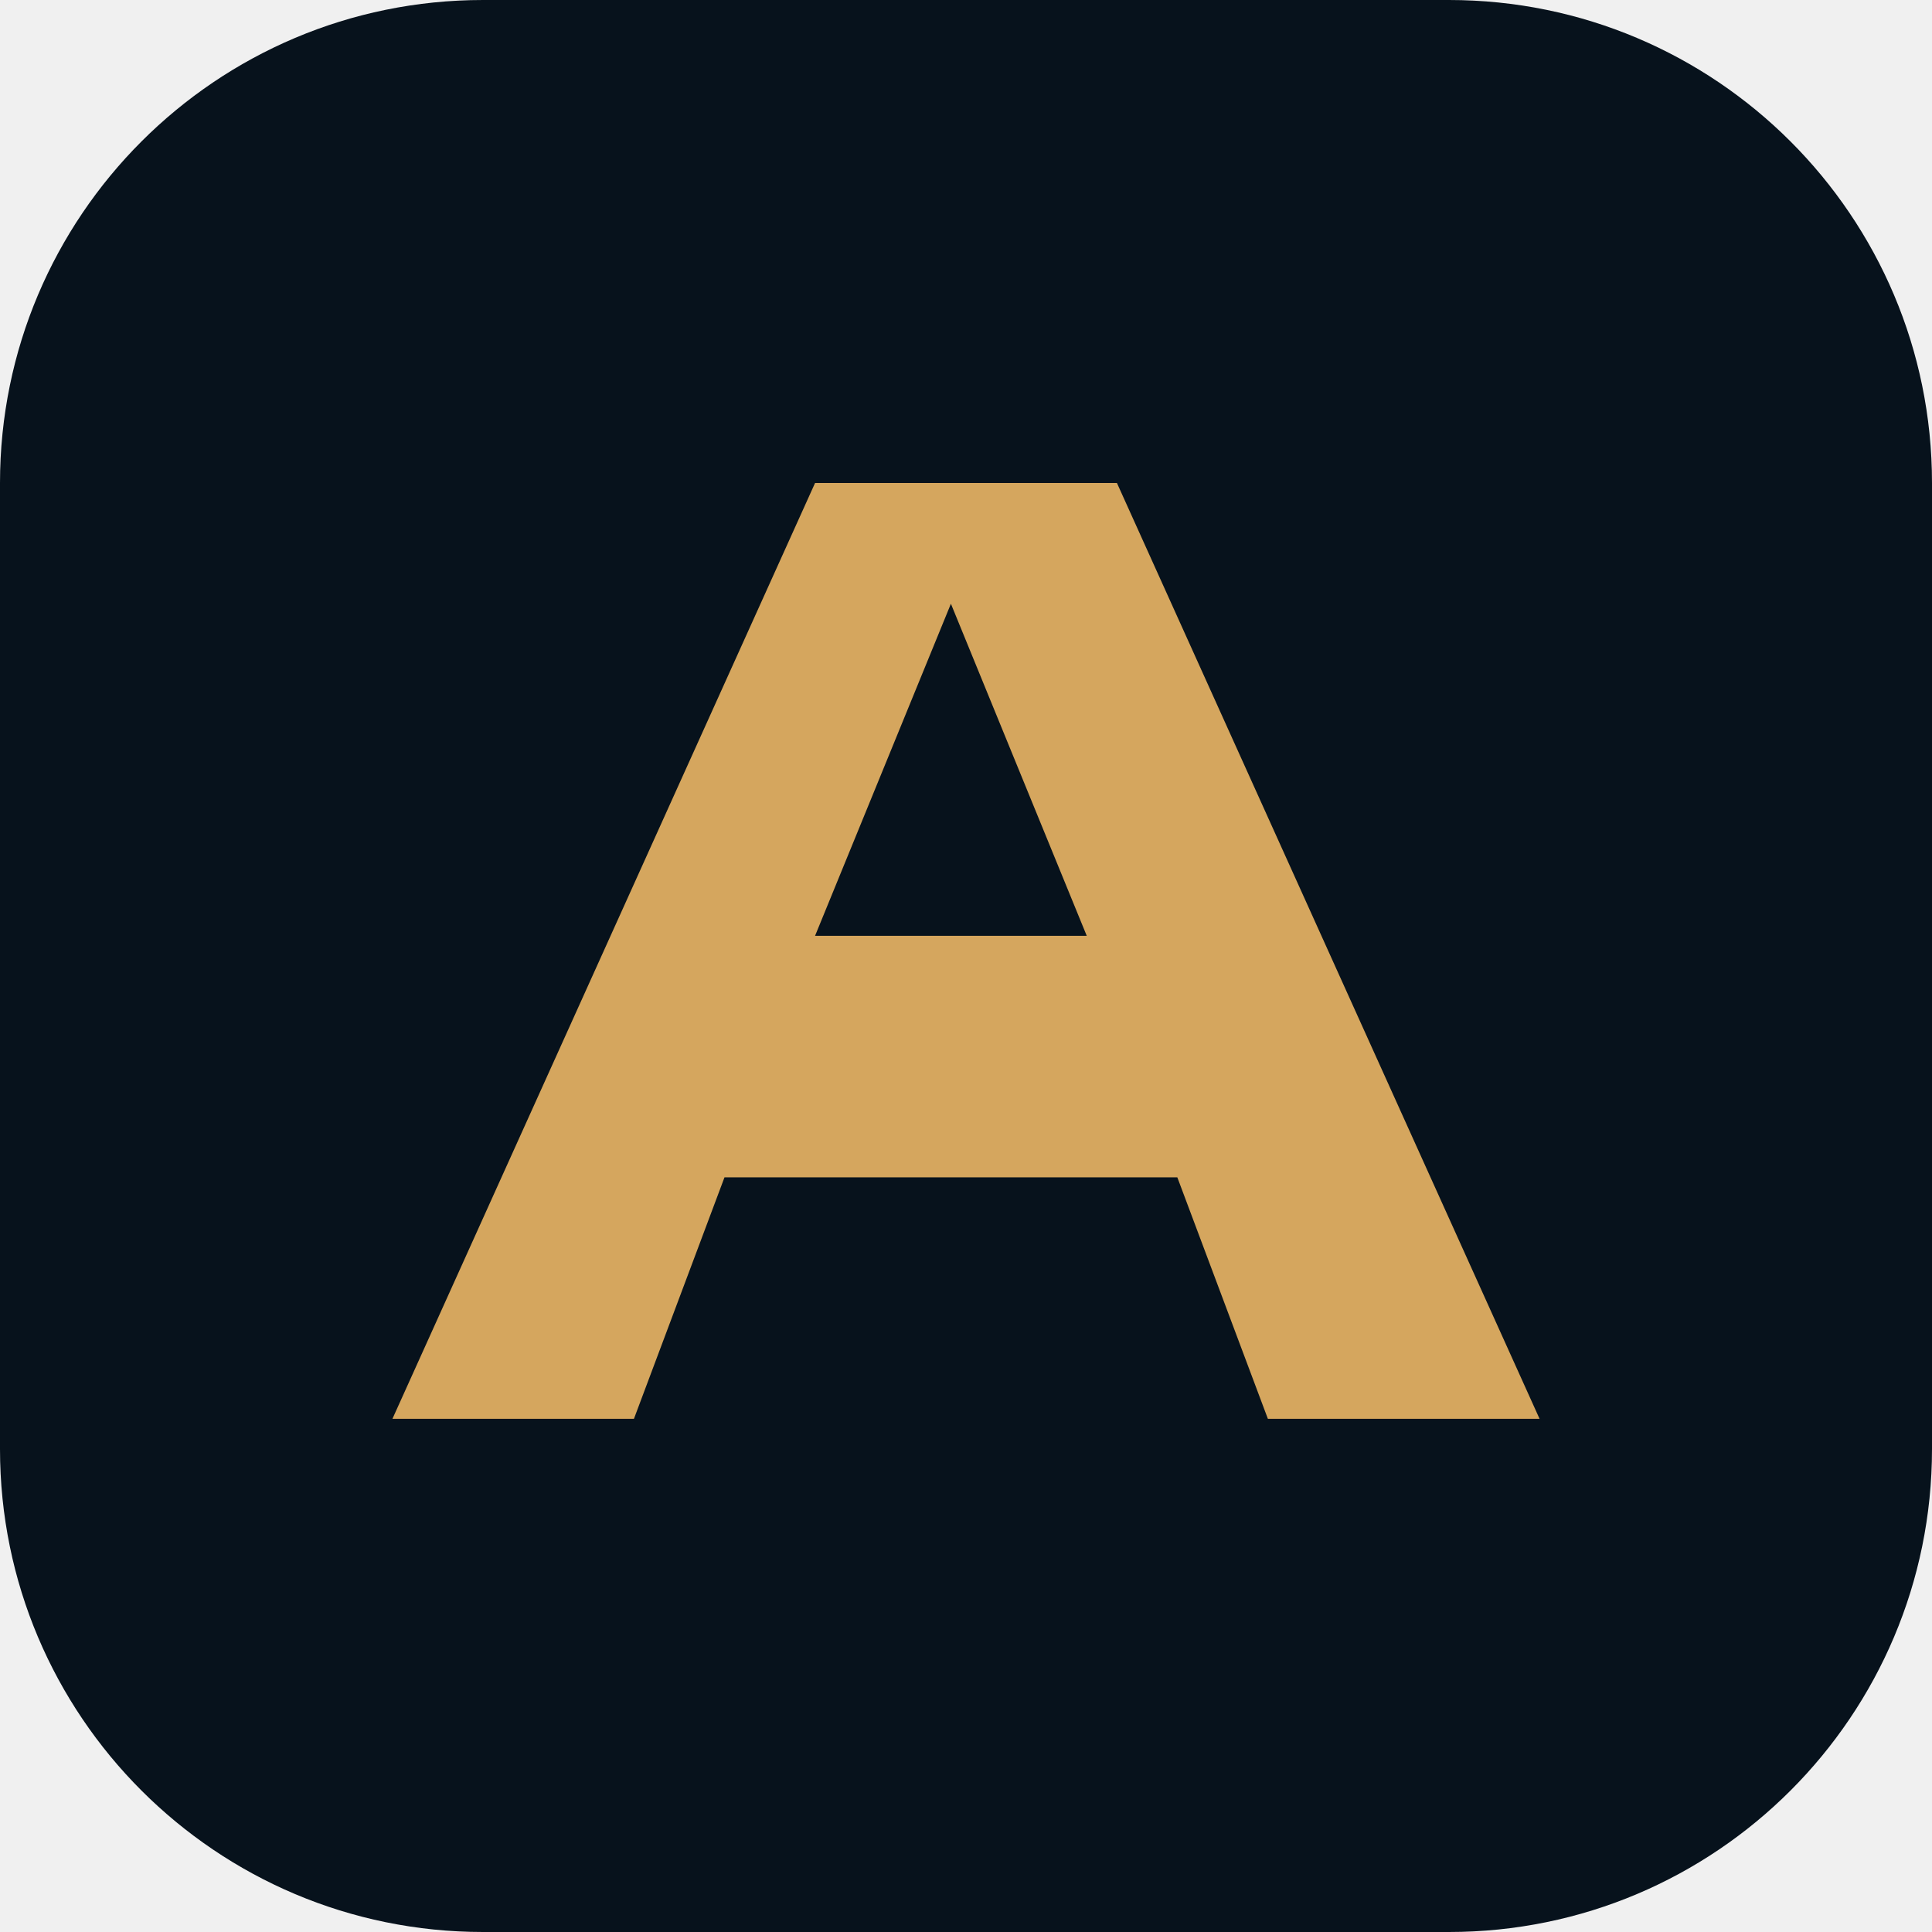
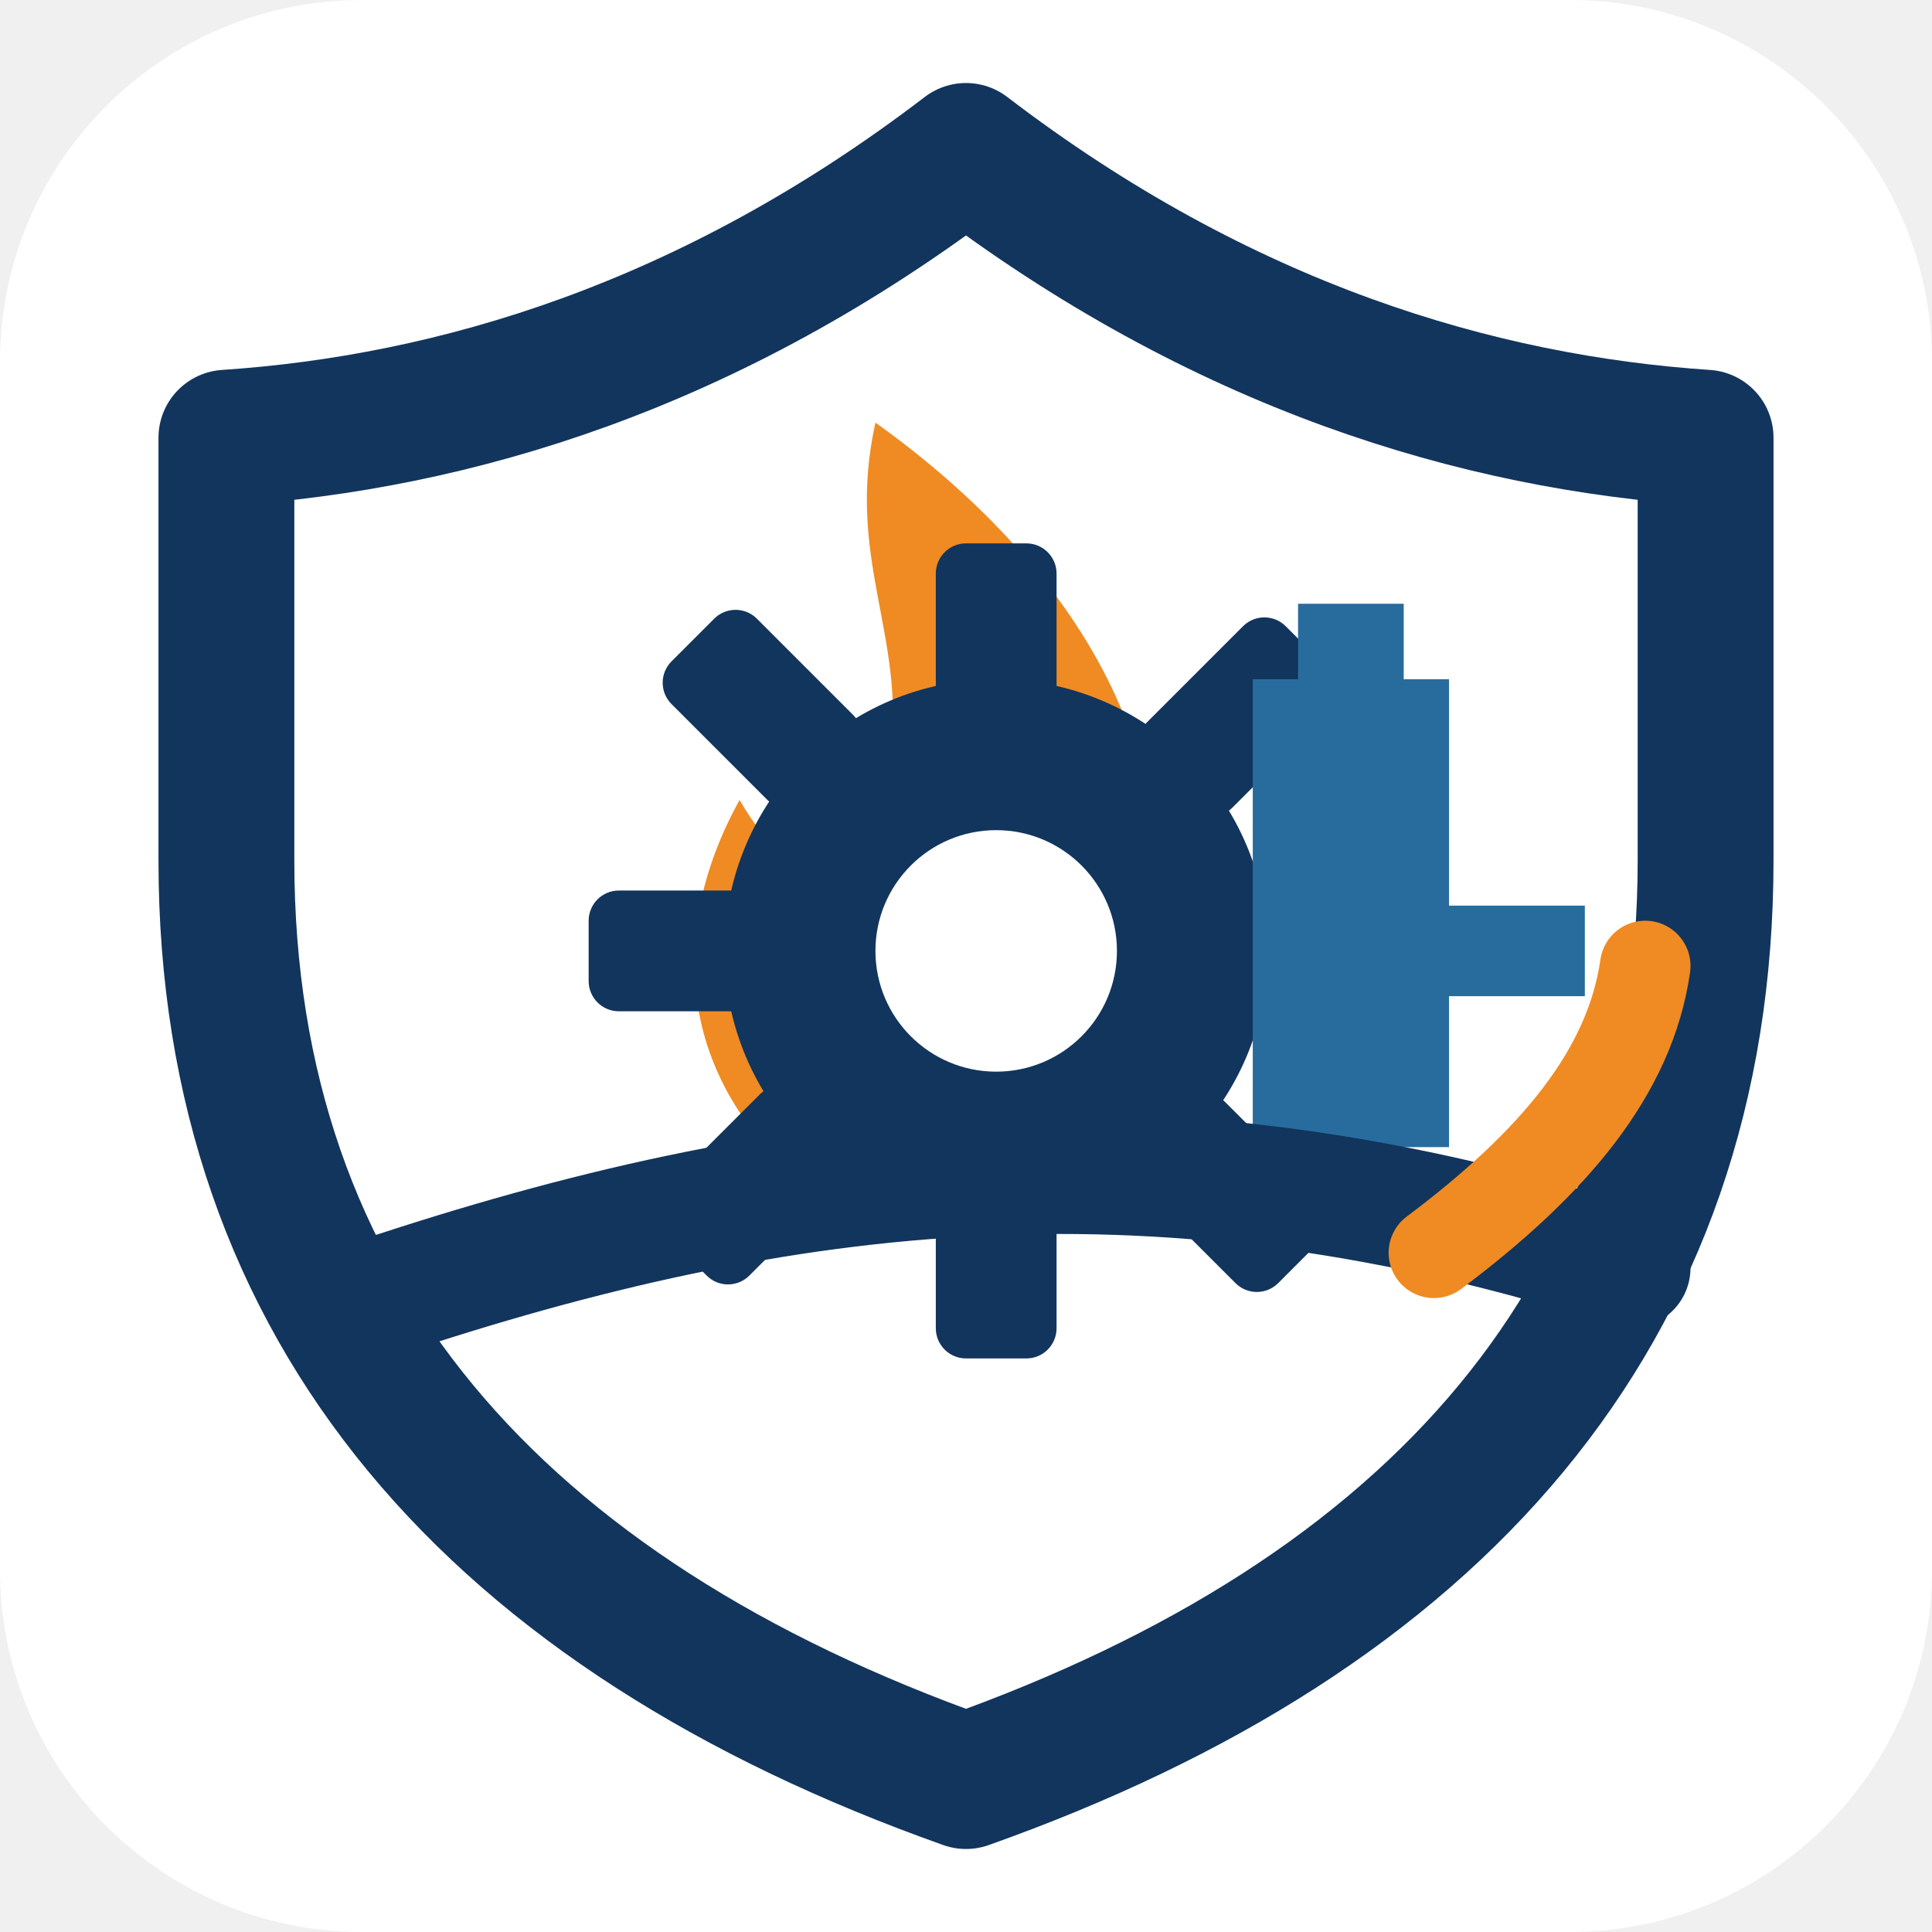
- <svg xmlns="http://www.w3.org/2000/svg" viewBox="0 0 64 64">
-   <rect width="64" height="64" rx="16" fill="#07121c" />
-   <path d="M13 47 27 16h10l14 31h-9l-3-8H24l-3 8Zm14-16h9l-4.5-11Z" fill="#d5a65e" />
+ <svg xmlns="http://www.w3.org/2000/svg" viewBox="0 0 128 128">
+   <rect width="128" height="128" rx="24" fill="#fff" />
+   <path d="M64 10c17 13 34 18 49 19v28c0 30-18 50-49 61C33 107 15 87 15 57V29c15-1 32-6 49-19Z" fill="none" stroke="#12355d" stroke-width="9" stroke-linejoin="round" />
+   <path d="M54 79c-9-7-10-17-5-26 4 7 9 6 10-3 1-8-3-13-1-22 14 10 22 24 17 38-2 6-7 11-13 15 3-8 1-14-4-19 0 7-2 12-4 17Z" fill="#ef8b22" />
+   <g transform="translate(66 63)">
+     <circle cx="0" cy="0" r="18" fill="#12355d" />
+     <circle cx="0" cy="0" r="8" fill="#fff" />
+     <g fill="#12355d">
+       <rect x="-4" y="-27" width="8" height="12" rx="2" />
+       <rect x="-4" y="15" width="8" height="12" rx="2" />
+       <rect x="15" y="-4" width="12" height="8" rx="2" />
+       <rect x="-27" y="-4" width="12" height="8" rx="2" />
+       <rect x="12" y="-22" width="8" height="13" rx="2" transform="rotate(45 16 -15.5)" />
+       <rect x="-20" y="9" width="8" height="13" rx="2" transform="rotate(45 -16 15.5)" />
+       <rect x="9" y="12" width="13" height="8" rx="2" transform="rotate(45 15.5 16)" />
+       <rect x="-22" y="-20" width="13" height="8" rx="2" transform="rotate(45 -15.5 -16)" />
+     </g>
+   </g>
+   <path d="M83 45h13v31H83zM86 40h7v7h-7zM96 60h9v6h-9z" fill="#286c9e" />
+   <path d="M25 86c27-9 52-12 83-2" fill="none" stroke="#12355d" stroke-width="8" stroke-linecap="round" />
+   <path d="M95 83c8-6 13-12 14-19" fill="none" stroke="#ef8b22" stroke-width="6" stroke-linecap="round" />
</svg>
